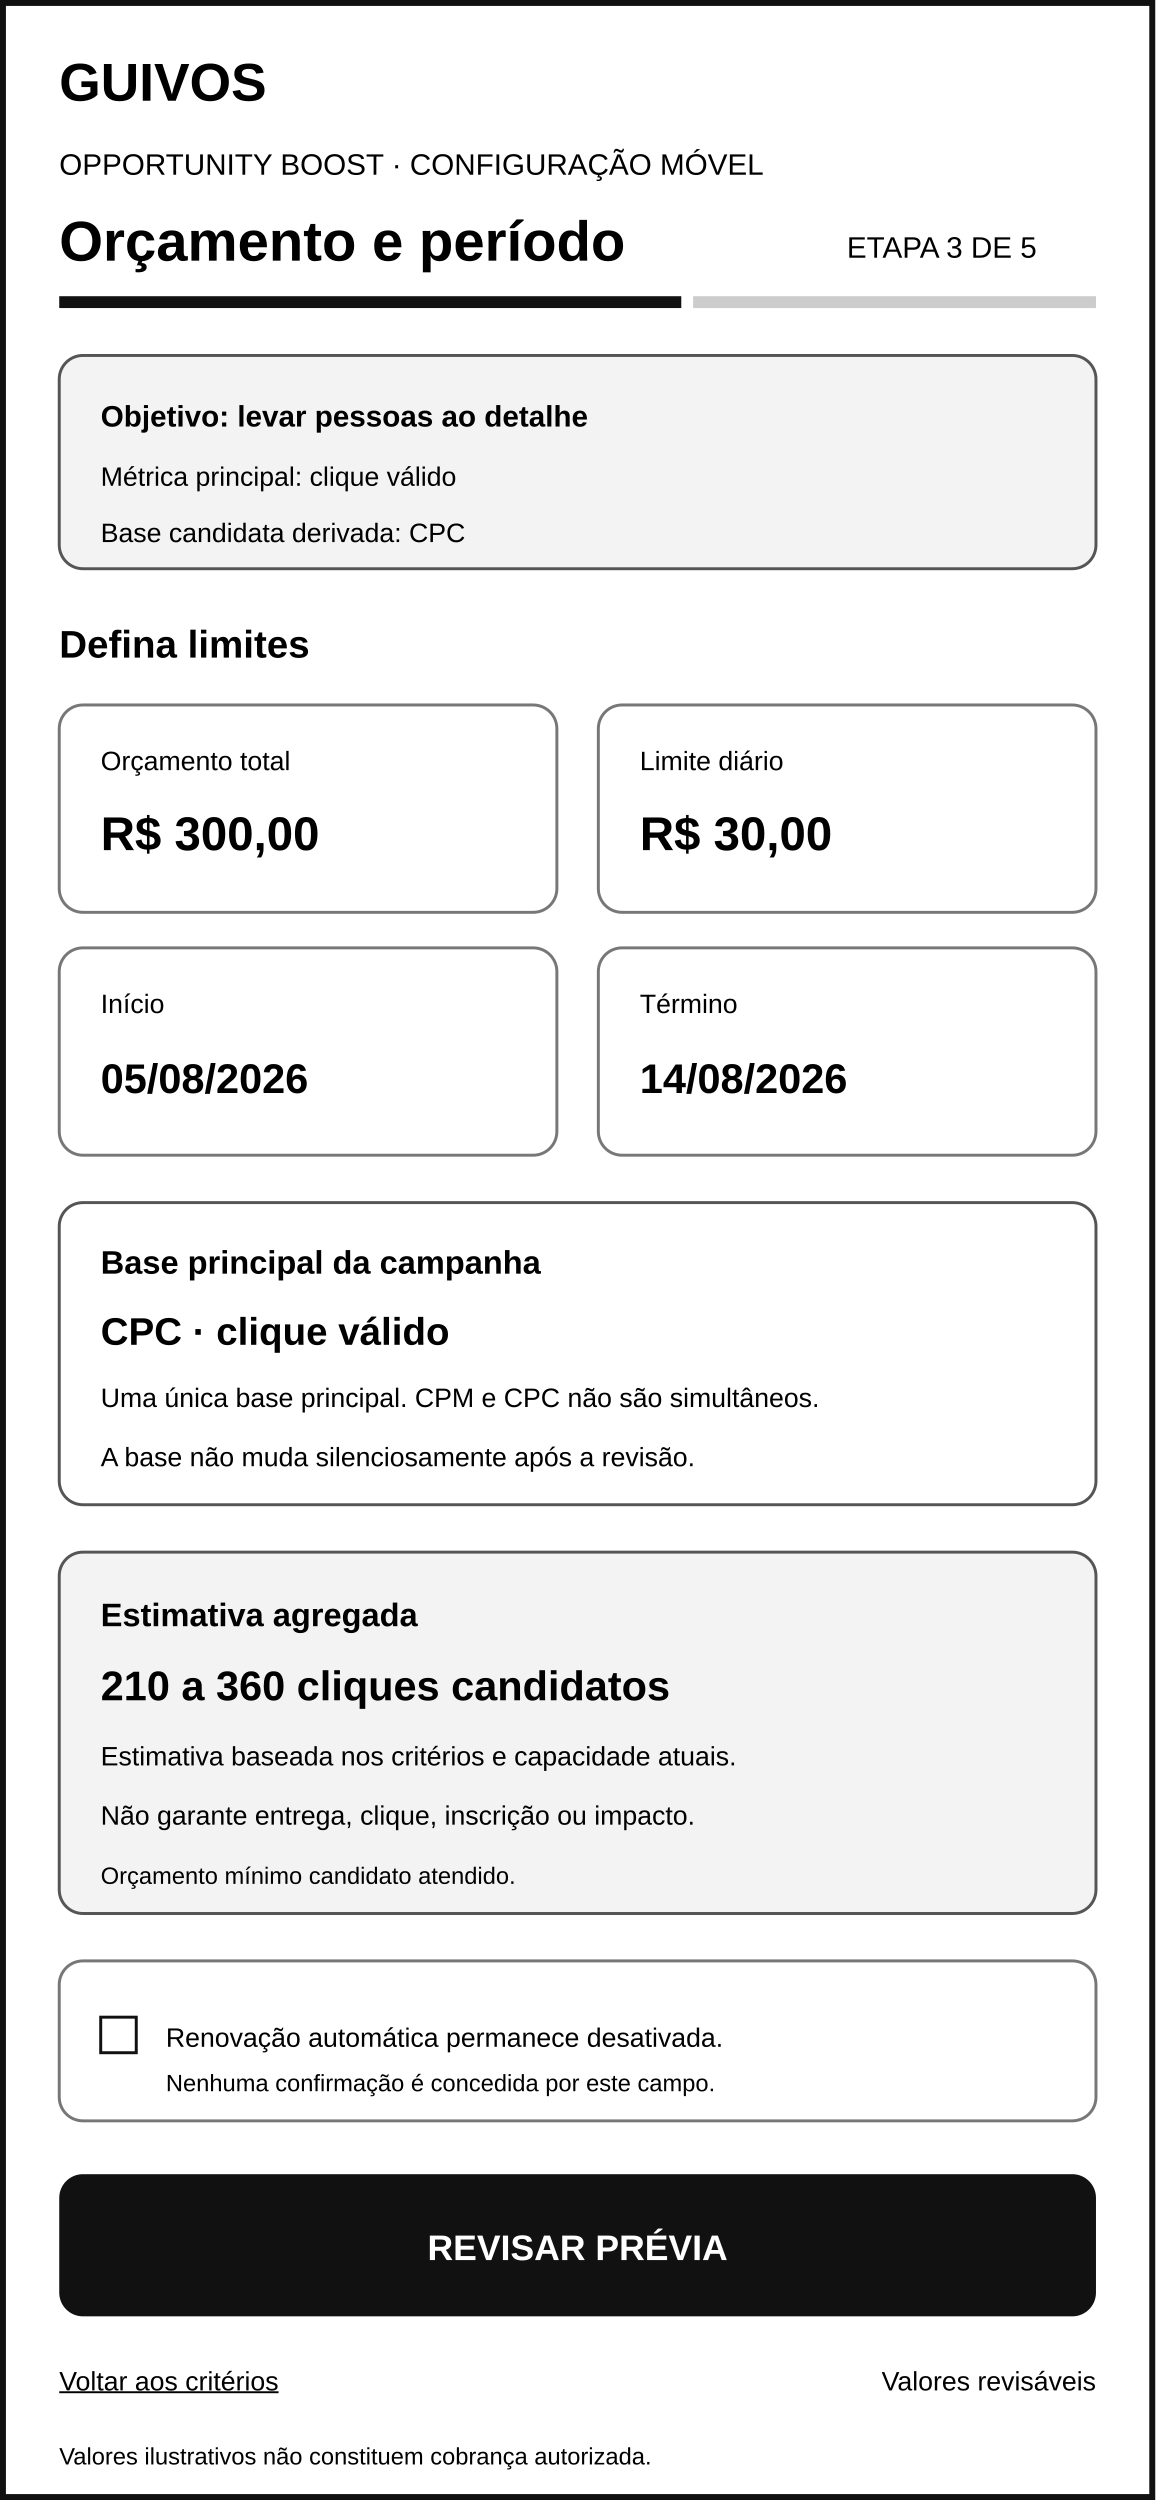
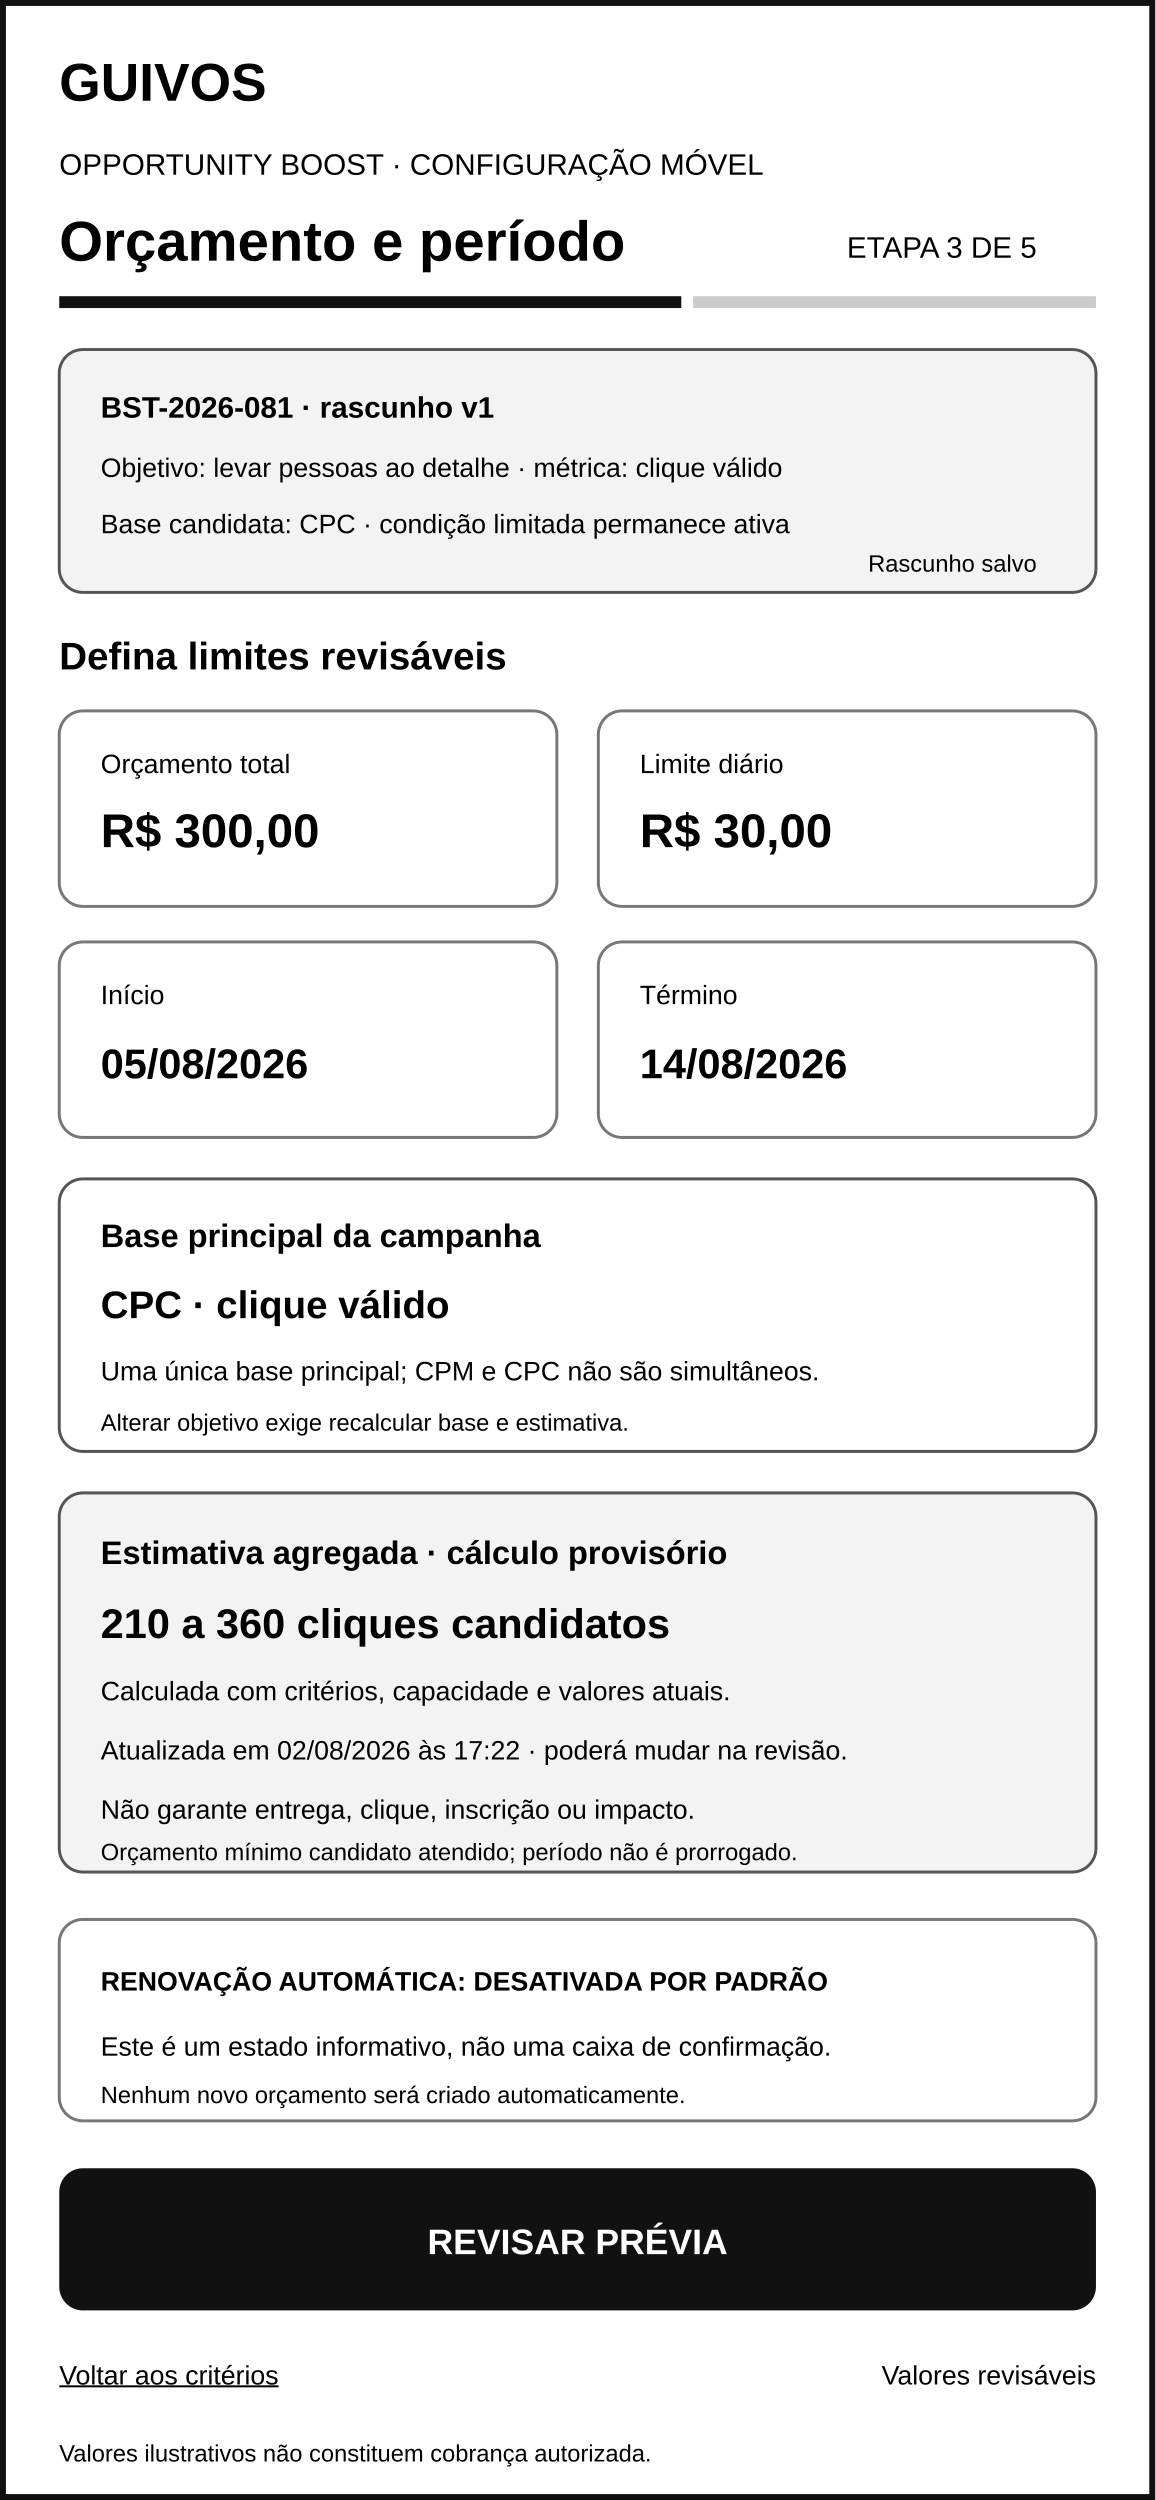
<svg xmlns="http://www.w3.org/2000/svg" width="390" height="844" viewBox="0 0 390 844" role="img" aria-labelledby="title desc">
  <rect width="390" height="844" fill="#ffffff" />
  <rect x="1" y="1" width="388" height="842" fill="none" stroke="#111111" stroke-width="2" />
  <text x="20" y="34" font-family="Arial" font-size="18" font-weight="700">GUIVOS</text>
  <text x="20" y="59" font-family="Arial" font-size="10">OPPORTUNITY BOOST · CONFIGURAÇÃO MÓVEL</text>
  <text x="20" y="88" font-family="Arial" font-size="19" font-weight="700">Orçamento e período</text>
  <text x="350" y="87" text-anchor="end" font-family="Arial" font-size="10">ETAPA 3 DE 5</text>
  <line x1="20" y1="102" x2="230" y2="102" stroke="#111111" stroke-width="4" />
  <line x1="234" y1="102" x2="370" y2="102" stroke="#cccccc" stroke-width="4" />
-   <rect x="20" y="120" width="350" height="72" rx="8" fill="#f3f3f3" stroke="#555555" />
-   <text x="34" y="144" font-family="Arial" font-size="10" font-weight="700">Objetivo: levar pessoas ao detalhe</text>
-   <text x="34" y="164" font-family="Arial" font-size="9">Métrica principal: clique válido</text>
-   <text x="34" y="183" font-family="Arial" font-size="9">Base candidata derivada: CPC</text>
-   <text x="20" y="222" font-family="Arial" font-size="13" font-weight="700">Defina limites</text>
-   <rect x="20" y="238" width="168" height="70" rx="8" fill="#ffffff" stroke="#777777" />
-   <text x="34" y="260" font-family="Arial" font-size="9">Orçamento total</text>
-   <text x="34" y="287" font-family="Arial" font-size="16" font-weight="700">R$ 300,00</text>
-   <rect x="202" y="238" width="168" height="70" rx="8" fill="#ffffff" stroke="#777777" />
-   <text x="216" y="260" font-family="Arial" font-size="9">Limite diário</text>
-   <text x="216" y="287" font-family="Arial" font-size="16" font-weight="700">R$ 30,00</text>
-   <rect x="20" y="320" width="168" height="70" rx="8" fill="#ffffff" stroke="#777777" />
-   <text x="34" y="342" font-family="Arial" font-size="9">Início</text>
-   <text x="34" y="369" font-family="Arial" font-size="14" font-weight="700">05/08/2026</text>
-   <rect x="202" y="320" width="168" height="70" rx="8" fill="#ffffff" stroke="#777777" />
-   <text x="216" y="342" font-family="Arial" font-size="9">Término</text>
-   <text x="216" y="369" font-family="Arial" font-size="14" font-weight="700">14/08/2026</text>
-   <rect x="20" y="406" width="350" height="102" rx="8" fill="#ffffff" stroke="#555555" />
-   <text x="34" y="430" font-family="Arial" font-size="11" font-weight="700">Base principal da campanha</text>
-   <text x="34" y="454" font-family="Arial" font-size="13" font-weight="700">CPC · clique válido</text>
-   <text x="34" y="475" font-family="Arial" font-size="9">Uma única base principal. CPM e CPC não são simultâneos.</text>
-   <text x="34" y="495" font-family="Arial" font-size="9">A base não muda silenciosamente após a revisão.</text>
-   <rect x="20" y="524" width="350" height="122" rx="8" fill="#f3f3f3" stroke="#555555" />
-   <text x="34" y="549" font-family="Arial" font-size="11" font-weight="700">Estimativa agregada</text>
-   <text x="34" y="574" font-family="Arial" font-size="14" font-weight="700">210 a 360 cliques candidatos</text>
-   <text x="34" y="596" font-family="Arial" font-size="9">Estimativa baseada nos critérios e capacidade atuais.</text>
-   <text x="34" y="616" font-family="Arial" font-size="9">Não garante entrega, clique, inscrição ou impacto.</text>
-   <text x="34" y="636" font-family="Arial" font-size="8">Orçamento mínimo candidato atendido.</text>
-   <rect x="20" y="662" width="350" height="54" rx="8" fill="#ffffff" stroke="#777777" />
-   <rect x="34" y="681" width="12" height="12" fill="#ffffff" stroke="#111111" />
-   <text x="56" y="691" font-family="Arial" font-size="9">Renovação automática permanece desativada.</text>
-   <text x="56" y="706" font-family="Arial" font-size="8">Nenhuma confirmação é concedida por este campo.</text>
-   <rect x="20" y="734" width="350" height="48" rx="8" fill="#111111" />
-   <text x="195" y="763" text-anchor="middle" font-family="Arial" font-size="12" font-weight="700" fill="#ffffff">REVISAR PRÉVIA</text>
-   <text x="20" y="807" font-family="Arial" font-size="9" text-decoration="underline">Voltar aos critérios</text>
-   <text x="370" y="807" text-anchor="end" font-family="Arial" font-size="9">Valores revisáveis</text>
-   <text x="20" y="832" font-family="Arial" font-size="8">Valores ilustrativos não constituem cobrança autorizada.</text>
+   <rect x="20" y="118" width="350" height="82" rx="8" fill="#f3f3f3" stroke="#555555" />
+   <text x="34" y="141" font-family="Arial" font-size="10" font-weight="700">BST-2026-081 · rascunho v1</text>
+   <text x="34" y="161" font-family="Arial" font-size="9">Objetivo: levar pessoas ao detalhe · métrica: clique válido</text>
+   <text x="34" y="180" font-family="Arial" font-size="9">Base candidata: CPC · condição limitada permanece ativa</text>
+   <text x="350" y="193" text-anchor="end" font-family="Arial" font-size="8">Rascunho salvo</text>
+   <text x="20" y="226" font-family="Arial" font-size="13" font-weight="700">Defina limites revisáveis</text>
+   <rect x="20" y="240" width="168" height="66" rx="8" fill="#ffffff" stroke="#777777" />
+   <text x="34" y="261" font-family="Arial" font-size="9">Orçamento total</text>
+   <text x="34" y="286" font-family="Arial" font-size="16" font-weight="700">R$ 300,00</text>
+   <rect x="202" y="240" width="168" height="66" rx="8" fill="#ffffff" stroke="#777777" />
+   <text x="216" y="261" font-family="Arial" font-size="9">Limite diário</text>
+   <text x="216" y="286" font-family="Arial" font-size="16" font-weight="700">R$ 30,00</text>
+   <rect x="20" y="318" width="168" height="66" rx="8" fill="#ffffff" stroke="#777777" />
+   <text x="34" y="339" font-family="Arial" font-size="9">Início</text>
+   <text x="34" y="364" font-family="Arial" font-size="14" font-weight="700">05/08/2026</text>
+   <rect x="202" y="318" width="168" height="66" rx="8" fill="#ffffff" stroke="#777777" />
+   <text x="216" y="339" font-family="Arial" font-size="9">Término</text>
+   <text x="216" y="364" font-family="Arial" font-size="14" font-weight="700">14/08/2026</text>
+   <rect x="20" y="398" width="350" height="92" rx="8" fill="#ffffff" stroke="#555555" />
+   <text x="34" y="421" font-family="Arial" font-size="11" font-weight="700">Base principal da campanha</text>
+   <text x="34" y="445" font-family="Arial" font-size="13" font-weight="700">CPC · clique válido</text>
+   <text x="34" y="466" font-family="Arial" font-size="9">Uma única base principal; CPM e CPC não são simultâneos.</text>
+   <text x="34" y="483" font-family="Arial" font-size="8">Alterar objetivo exige recalcular base e estimativa.</text>
+   <rect x="20" y="504" width="350" height="128" rx="8" fill="#f3f3f3" stroke="#555555" />
+   <text x="34" y="528" font-family="Arial" font-size="11" font-weight="700">Estimativa agregada · cálculo provisório</text>
+   <text x="34" y="553" font-family="Arial" font-size="14" font-weight="700">210 a 360 cliques candidatos</text>
+   <text x="34" y="574" font-family="Arial" font-size="9">Calculada com critérios, capacidade e valores atuais.</text>
+   <text x="34" y="594" font-family="Arial" font-size="9">Atualizada em 02/08/2026 às 17:22 · poderá mudar na revisão.</text>
+   <text x="34" y="614" font-family="Arial" font-size="9">Não garante entrega, clique, inscrição ou impacto.</text>
+   <text x="34" y="628" font-family="Arial" font-size="8">Orçamento mínimo candidato atendido; período não é prorrogado.</text>
+   <rect x="20" y="648" width="350" height="68" rx="8" fill="#ffffff" stroke="#777777" />
+   <text x="34" y="672" font-family="Arial" font-size="9" font-weight="700">RENOVAÇÃO AUTOMÁTICA: DESATIVADA POR PADRÃO</text>
+   <text x="34" y="694" font-family="Arial" font-size="9">Este é um estado informativo, não uma caixa de confirmação.</text>
+   <text x="34" y="710" font-family="Arial" font-size="8">Nenhum novo orçamento será criado automaticamente.</text>
+   <rect x="20" y="732" width="350" height="48" rx="8" fill="#111111" />
+   <text x="195" y="761" text-anchor="middle" font-family="Arial" font-size="12" font-weight="700" fill="#ffffff">REVISAR PRÉVIA</text>
+   <text x="20" y="805" font-family="Arial" font-size="9" text-decoration="underline">Voltar aos critérios</text>
+   <text x="370" y="805" text-anchor="end" font-family="Arial" font-size="9">Valores revisáveis</text>
+   <text x="20" y="831" font-family="Arial" font-size="8">Valores ilustrativos não constituem cobrança autorizada.</text>
</svg>
